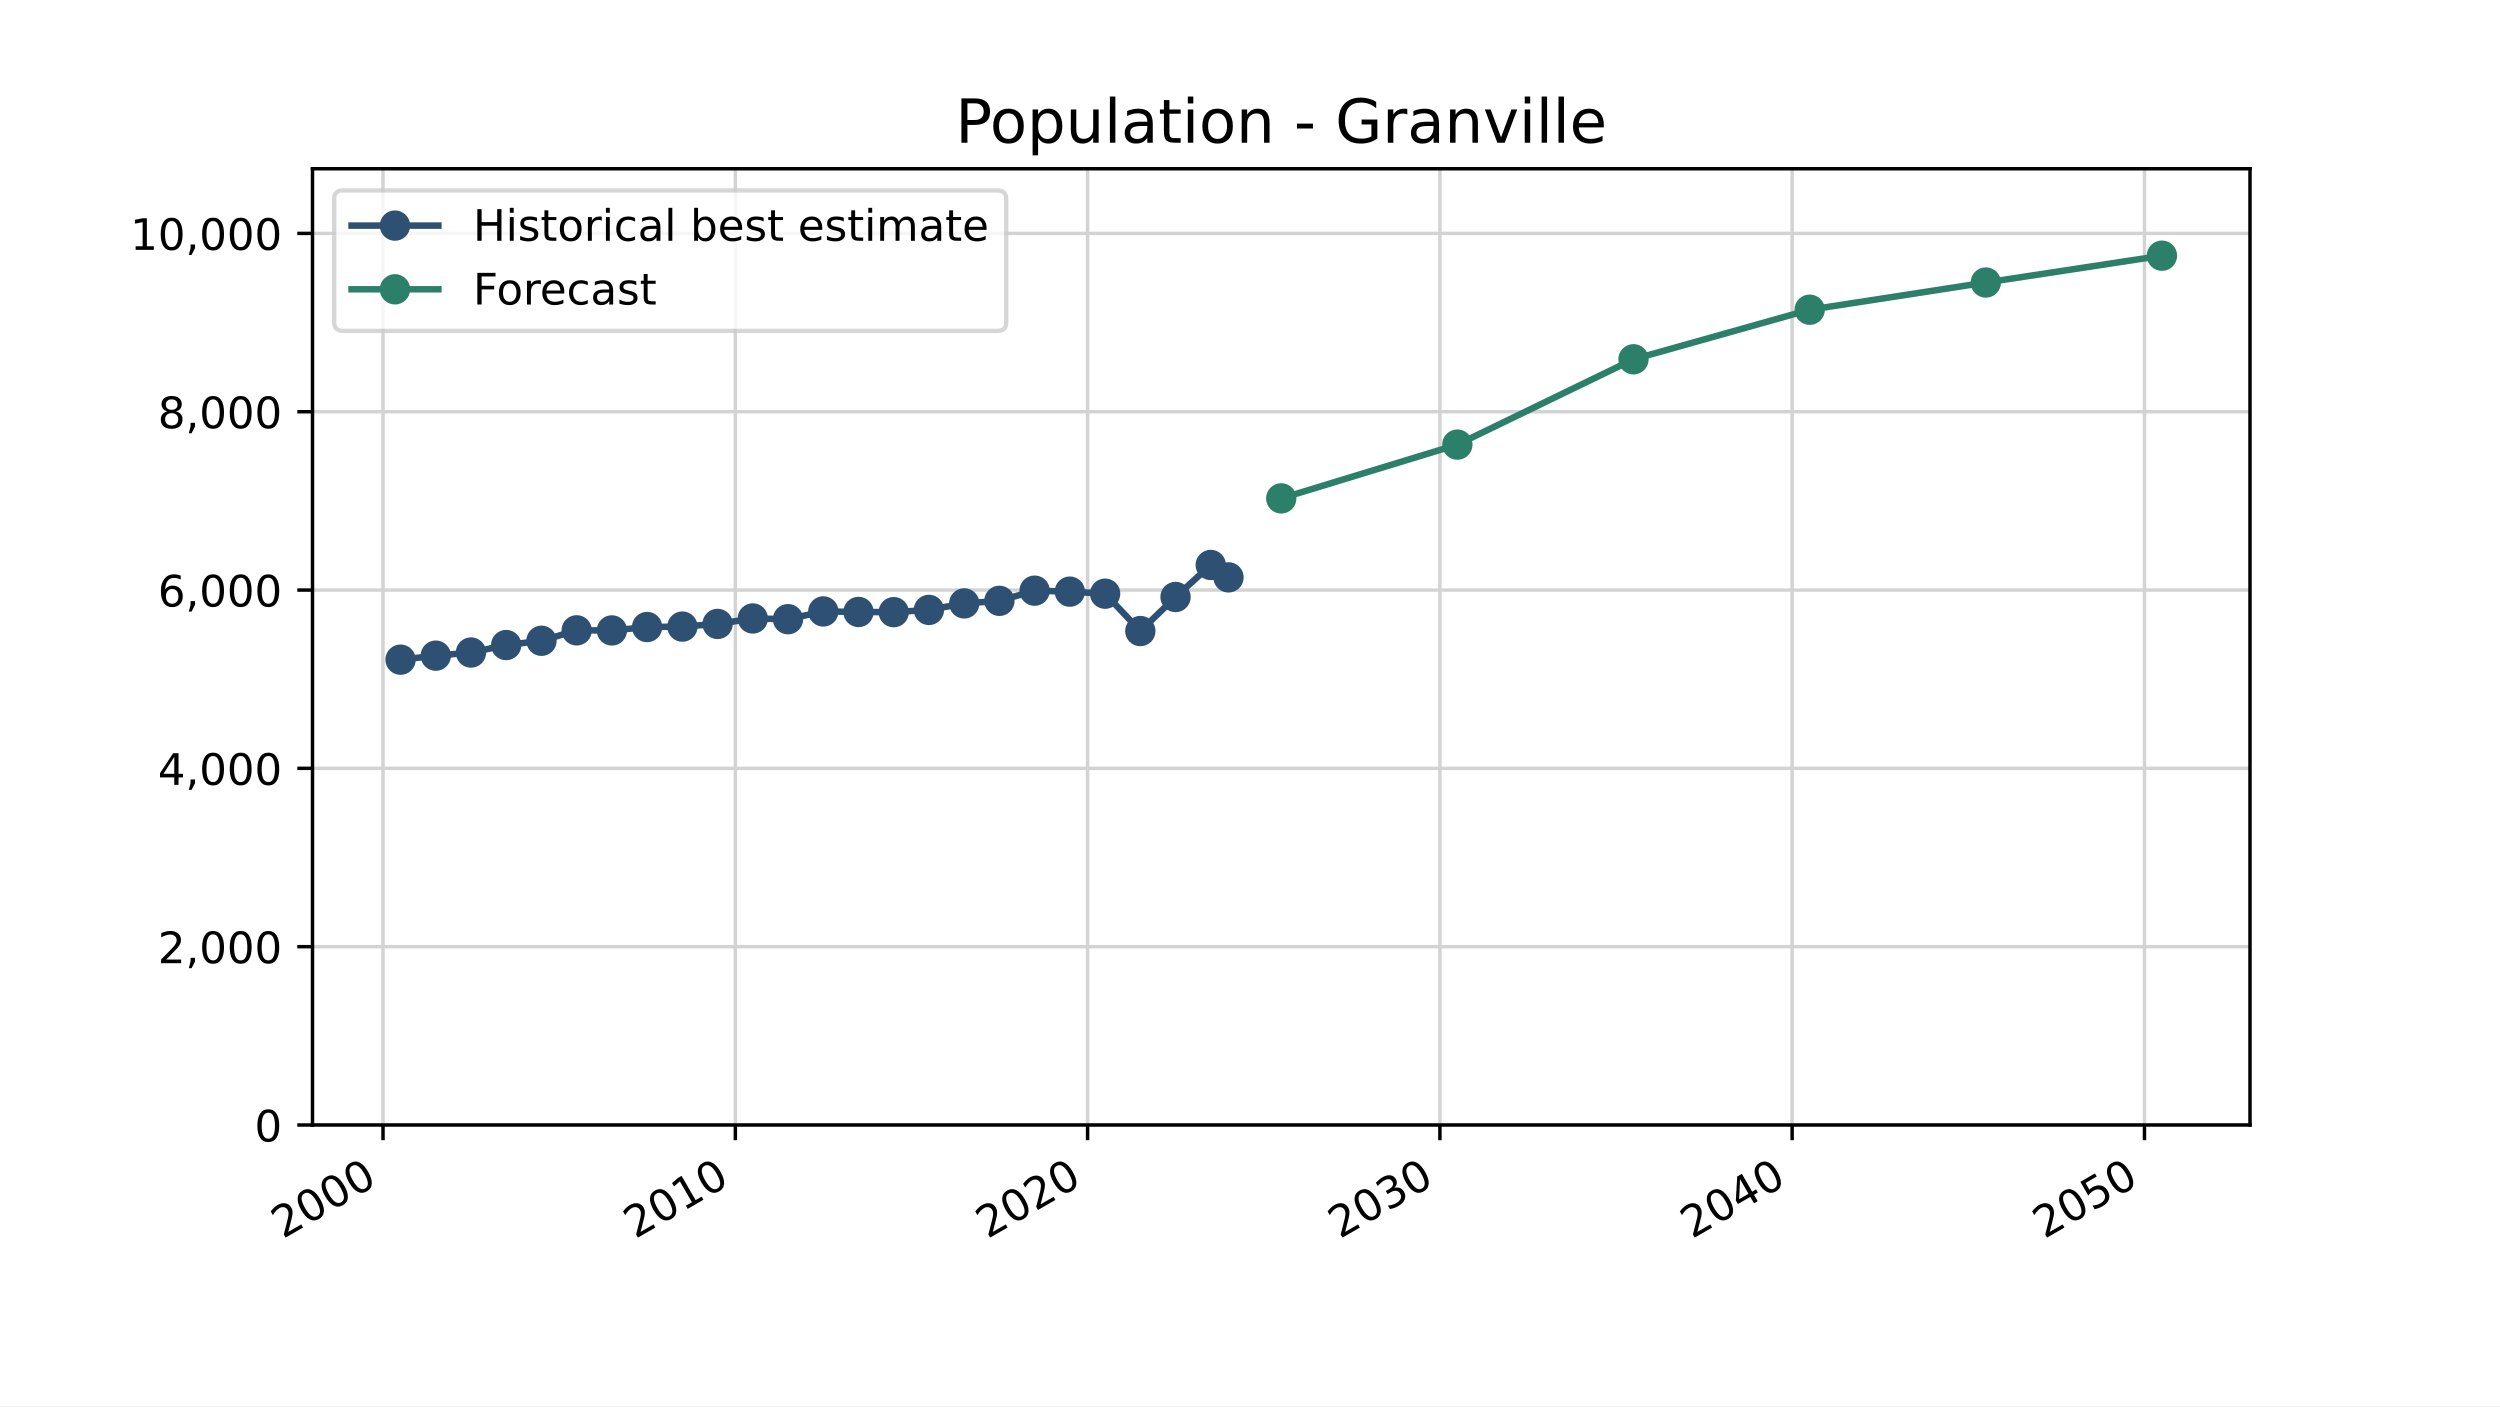
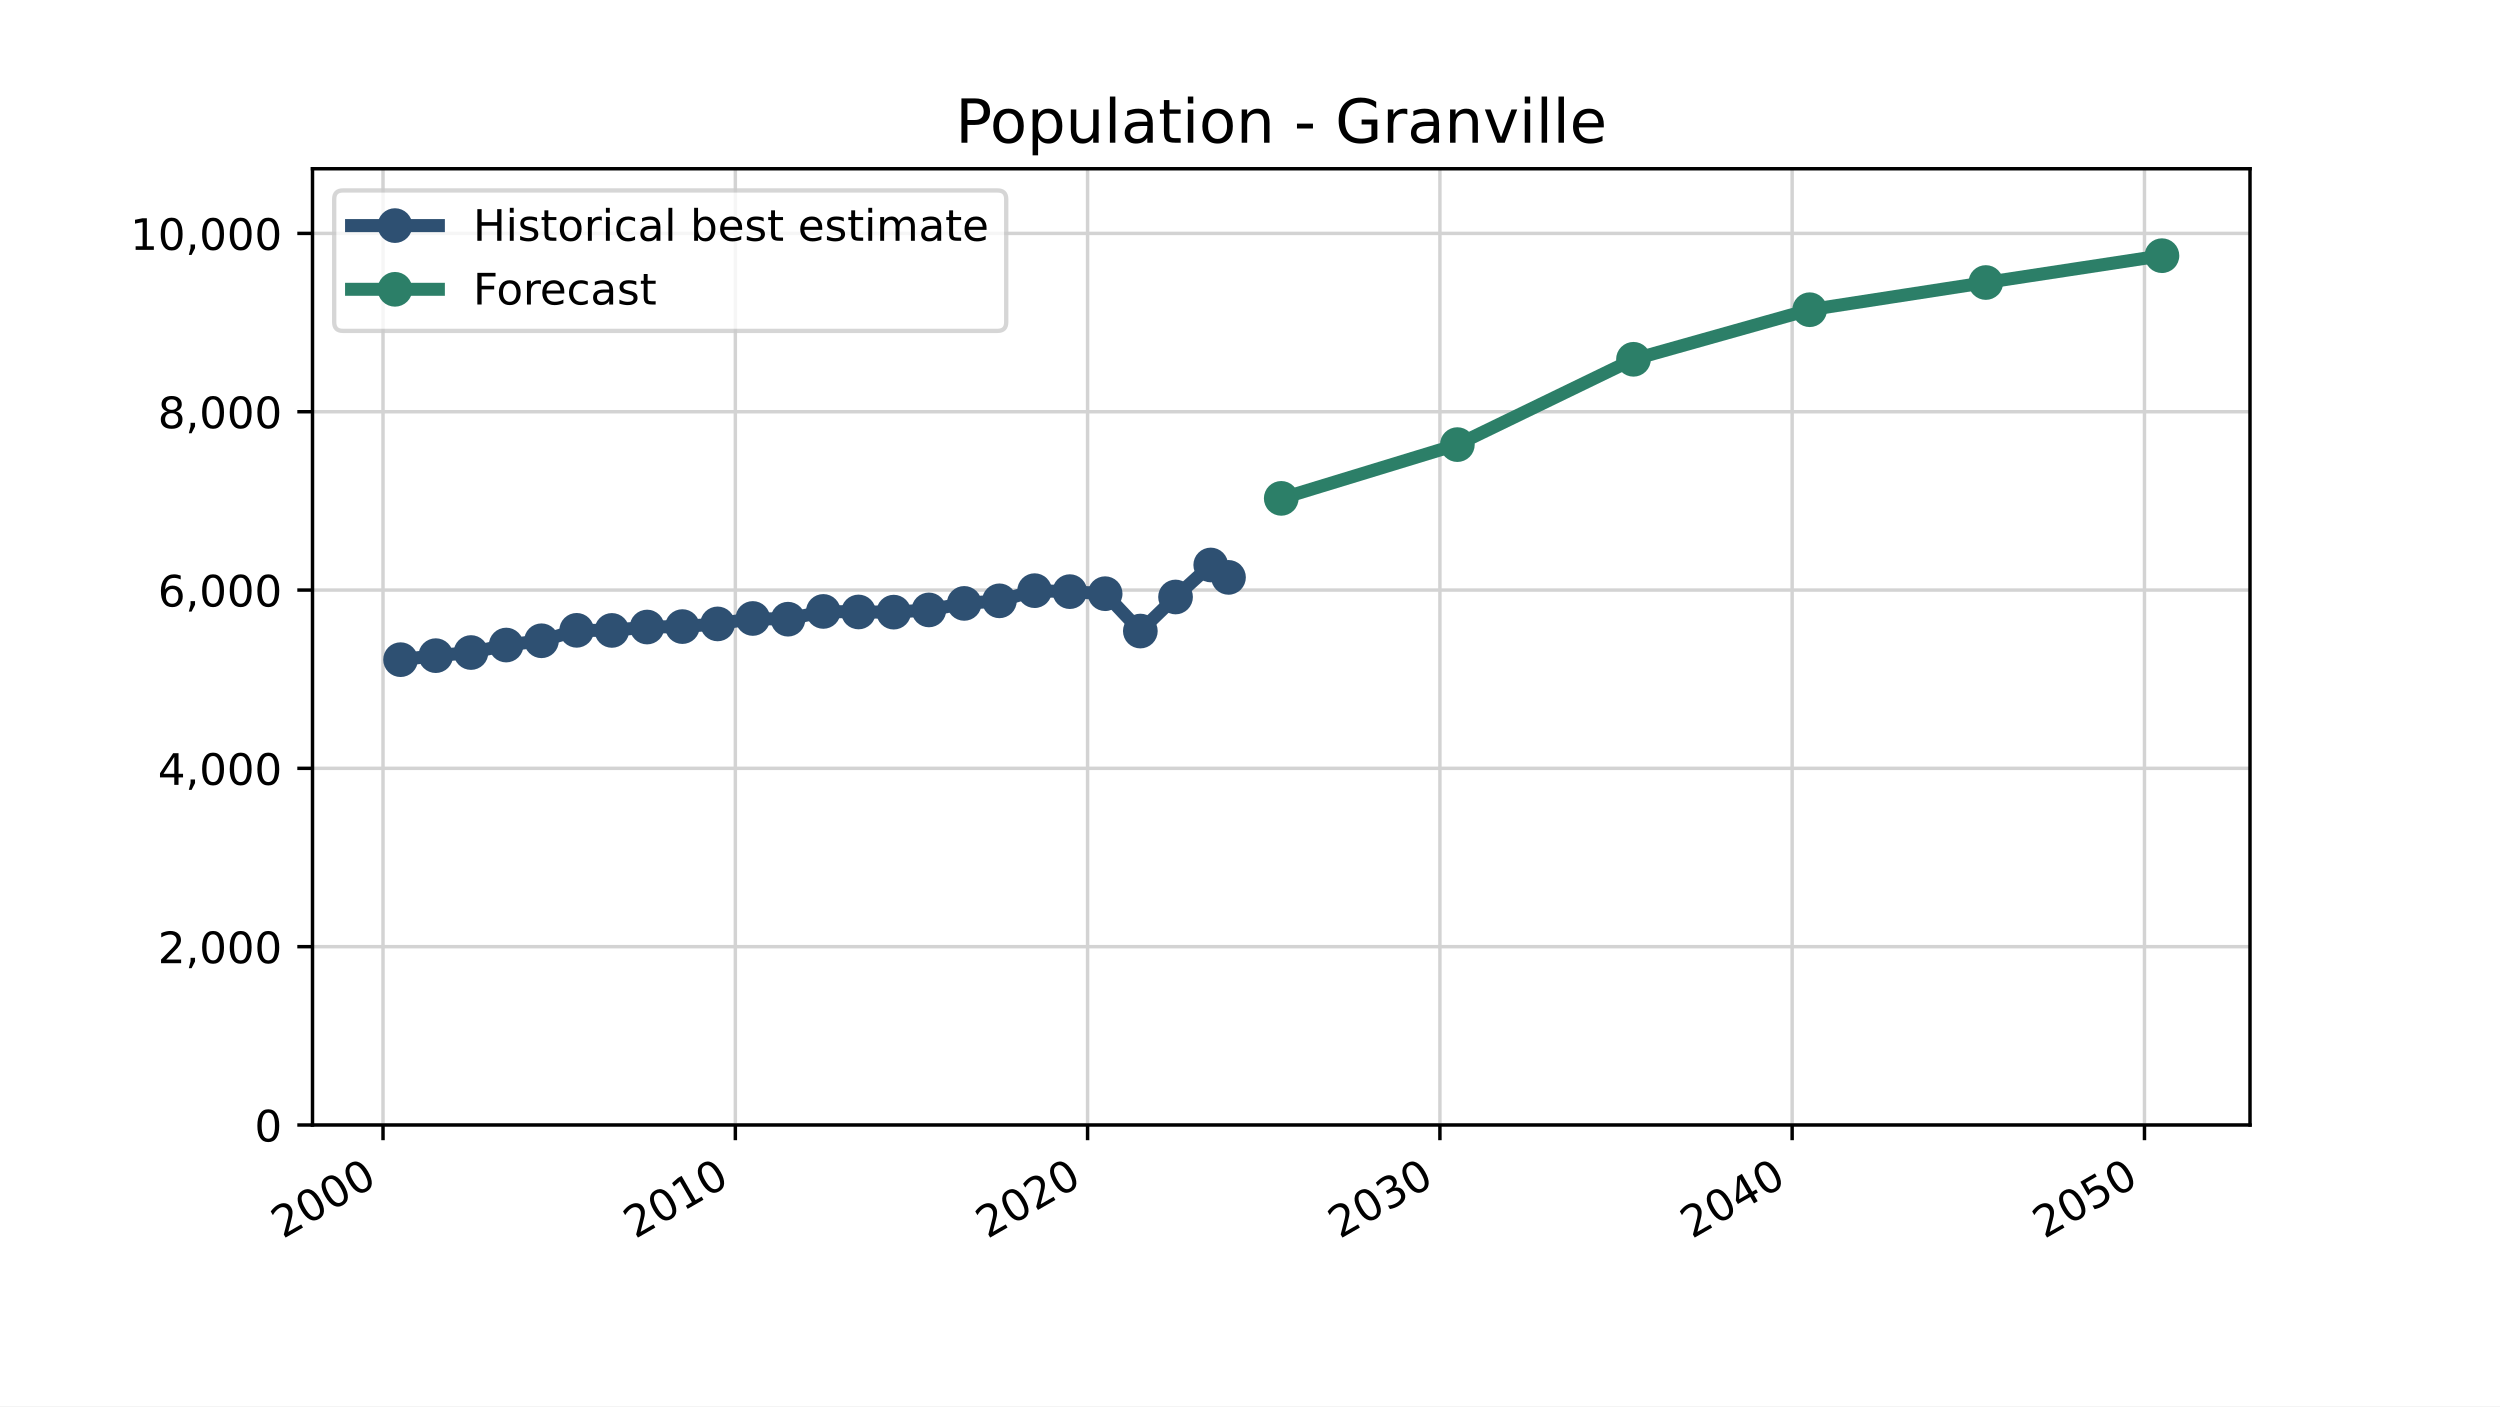
<svg xmlns="http://www.w3.org/2000/svg" xmlns:xlink="http://www.w3.org/1999/xlink" width="576pt" height="324pt" viewBox="0 0 576 324" version="1.1">
  <defs>
    <style type="text/css">*{stroke-linejoin: round; stroke-linecap: butt}</style>
  </defs>
  <g id="figure_1">
    <g id="patch_1">
      <path d="M 0 324  L 576 324  L 576 0  L 0 0  z " style="fill: #ffffff" />
    </g>
    <g id="axes_1">
      <g id="patch_2">
        <path d="M 72 259.2  L 518.4 259.2  L 518.4 38.88  L 72 38.88  z " style="fill: #ffffff" />
      </g>
      <g id="matplotlib.axis_1">
        <g id="xtick_1">
          <g id="line2d_1">
-             <path d="M 88.247 259.2  L 88.247 38.88  " clip-path="url(#pd533504ddf)" style="fill: none; stroke: #d3d3d3; stroke-width: 0.8; stroke-linecap: square" />
+             <path d="M 88.247 259.2  L 88.247 38.88  " clip-path="url(#p64f7eb53d8)" style="fill: none; stroke: #d3d3d3; stroke-width: 0.8; stroke-linecap: square" />
          </g>
          <g id="line2d_2">
            <defs>
-               <path id="m3a8cb0f2cb" d="M 0 0  L 0 3.5  " style="stroke: #000000; stroke-width: 0.8" />
+               <path id="ma76e9b1de7" d="M 0 0  L 0 3.5  " style="stroke: #000000; stroke-width: 0.8" />
            </defs>
            <g>
-               <use xlink:href="#m3a8cb0f2cb" x="88.247" y="259.2" style="stroke: #000000; stroke-width: 0.8" />
+               <use xlink:href="#ma76e9b1de7" x="88.247" y="259.2" style="stroke: #000000; stroke-width: 0.8" />
            </g>
          </g>
          <g id="text_1">
            <g transform="translate(65.16631 285.5054) rotate(-30) scale(0.1 -0.1)">
              <defs>
                <path id="DejaVuSans-32" d="M 1228 531  L 3431 531  L 3431 0  L 469 0  L 469 531  Q 828 903 1448 1529  Q 2069 2156 2228 2338  Q 2531 2678 2651 2914  Q 2772 3150 2772 3378  Q 2772 3750 2511 3984  Q 2250 4219 1831 4219  Q 1534 4219 1204 4116  Q 875 4013 500 3803  L 500 4441  Q 881 4594 1212 4672  Q 1544 4750 1819 4750  Q 2544 4750 2975 4387  Q 3406 4025 3406 3419  Q 3406 3131 3298 2873  Q 3191 2616 2906 2266  Q 2828 2175 2409 1742  Q 1991 1309 1228 531  z " transform="scale(0.015625)" />
                <path id="DejaVuSans-30" d="M 2034 4250  Q 1547 4250 1301 3770  Q 1056 3291 1056 2328  Q 1056 1369 1301 889  Q 1547 409 2034 409  Q 2525 409 2770 889  Q 3016 1369 3016 2328  Q 3016 3291 2770 3770  Q 2525 4250 2034 4250  z M 2034 4750  Q 2819 4750 3233 4129  Q 3647 3509 3647 2328  Q 3647 1150 3233 529  Q 2819 -91 2034 -91  Q 1250 -91 836 529  Q 422 1150 422 2328  Q 422 3509 836 4129  Q 1250 4750 2034 4750  z " transform="scale(0.015625)" />
              </defs>
              <use xlink:href="#DejaVuSans-32" />
              <use xlink:href="#DejaVuSans-30" x="63.623" />
              <use xlink:href="#DejaVuSans-30" x="127.246" />
              <use xlink:href="#DejaVuSans-30" x="190.869" />
            </g>
          </g>
        </g>
        <g id="xtick_2">
          <g id="line2d_3">
-             <path d="M 169.423 259.2  L 169.423 38.88  " clip-path="url(#pd533504ddf)" style="fill: none; stroke: #d3d3d3; stroke-width: 0.8; stroke-linecap: square" />
+             <path d="M 169.423 259.2  L 169.423 38.88  " clip-path="url(#p64f7eb53d8)" style="fill: none; stroke: #d3d3d3; stroke-width: 0.8; stroke-linecap: square" />
          </g>
          <g id="line2d_4">
            <g>
-               <use xlink:href="#m3a8cb0f2cb" x="169.423" y="259.2" style="stroke: #000000; stroke-width: 0.8" />
+               <use xlink:href="#ma76e9b1de7" x="169.423" y="259.2" style="stroke: #000000; stroke-width: 0.8" />
            </g>
          </g>
          <g id="text_2">
            <g transform="translate(146.3433 285.5054) rotate(-30) scale(0.1 -0.1)">
              <defs>
                <path id="DejaVuSans-31" d="M 794 531  L 1825 531  L 1825 4091  L 703 3866  L 703 4441  L 1819 4666  L 2450 4666  L 2450 531  L 3481 531  L 3481 0  L 794 0  L 794 531  z " transform="scale(0.015625)" />
              </defs>
              <use xlink:href="#DejaVuSans-32" />
              <use xlink:href="#DejaVuSans-30" x="63.623" />
              <use xlink:href="#DejaVuSans-31" x="127.246" />
              <use xlink:href="#DejaVuSans-30" x="190.869" />
            </g>
          </g>
        </g>
        <g id="xtick_3">
          <g id="line2d_5">
-             <path d="M 250.578 259.2  L 250.578 38.88  " clip-path="url(#pd533504ddf)" style="fill: none; stroke: #d3d3d3; stroke-width: 0.8; stroke-linecap: square" />
+             <path d="M 250.578 259.2  L 250.578 38.88  " clip-path="url(#p64f7eb53d8)" style="fill: none; stroke: #d3d3d3; stroke-width: 0.8; stroke-linecap: square" />
          </g>
          <g id="line2d_6">
            <g>
-               <use xlink:href="#m3a8cb0f2cb" x="250.578" y="259.2" style="stroke: #000000; stroke-width: 0.8" />
+               <use xlink:href="#ma76e9b1de7" x="250.578" y="259.2" style="stroke: #000000; stroke-width: 0.8" />
            </g>
          </g>
          <g id="text_3">
            <g transform="translate(227.498 285.5054) rotate(-30) scale(0.1 -0.1)">
              <use xlink:href="#DejaVuSans-32" />
              <use xlink:href="#DejaVuSans-30" x="63.623" />
              <use xlink:href="#DejaVuSans-32" x="127.246" />
              <use xlink:href="#DejaVuSans-30" x="190.869" />
            </g>
          </g>
        </g>
        <g id="xtick_4">
          <g id="line2d_7">
-             <path d="M 331.755 259.2  L 331.755 38.88  " clip-path="url(#pd533504ddf)" style="fill: none; stroke: #d3d3d3; stroke-width: 0.8; stroke-linecap: square" />
+             <path d="M 331.755 259.2  L 331.755 38.88  " clip-path="url(#p64f7eb53d8)" style="fill: none; stroke: #d3d3d3; stroke-width: 0.8; stroke-linecap: square" />
          </g>
          <g id="line2d_8">
            <g>
-               <use xlink:href="#m3a8cb0f2cb" x="331.755" y="259.2" style="stroke: #000000; stroke-width: 0.8" />
+               <use xlink:href="#ma76e9b1de7" x="331.755" y="259.2" style="stroke: #000000; stroke-width: 0.8" />
            </g>
          </g>
          <g id="text_4">
            <g transform="translate(308.675 285.5054) rotate(-30) scale(0.1 -0.1)">
              <defs>
                <path id="DejaVuSans-33" d="M 2597 2516  Q 3050 2419 3304 2112  Q 3559 1806 3559 1356  Q 3559 666 3084 287  Q 2609 -91 1734 -91  Q 1441 -91 1130 -33  Q 819 25 488 141  L 488 750  Q 750 597 1062 519  Q 1375 441 1716 441  Q 2309 441 2620 675  Q 2931 909 2931 1356  Q 2931 1769 2642 2001  Q 2353 2234 1838 2234  L 1294 2234  L 1294 2753  L 1863 2753  Q 2328 2753 2575 2939  Q 2822 3125 2822 3475  Q 2822 3834 2567 4026  Q 2313 4219 1838 4219  Q 1578 4219 1281 4162  Q 984 4106 628 3988  L 628 4550  Q 988 4650 1302 4700  Q 1616 4750 1894 4750  Q 2613 4750 3031 4423  Q 3450 4097 3450 3541  Q 3450 3153 3228 2886  Q 3006 2619 2597 2516  z " transform="scale(0.015625)" />
              </defs>
              <use xlink:href="#DejaVuSans-32" />
              <use xlink:href="#DejaVuSans-30" x="63.623" />
              <use xlink:href="#DejaVuSans-33" x="127.246" />
              <use xlink:href="#DejaVuSans-30" x="190.869" />
            </g>
          </g>
        </g>
        <g id="xtick_5">
          <g id="line2d_9">
-             <path d="M 412.91 259.2  L 412.91 38.88  " clip-path="url(#pd533504ddf)" style="fill: none; stroke: #d3d3d3; stroke-width: 0.8; stroke-linecap: square" />
+             <path d="M 412.91 259.2  L 412.91 38.88  " clip-path="url(#p64f7eb53d8)" style="fill: none; stroke: #d3d3d3; stroke-width: 0.8; stroke-linecap: square" />
          </g>
          <g id="line2d_10">
            <g>
-               <use xlink:href="#m3a8cb0f2cb" x="412.91" y="259.2" style="stroke: #000000; stroke-width: 0.8" />
+               <use xlink:href="#ma76e9b1de7" x="412.91" y="259.2" style="stroke: #000000; stroke-width: 0.8" />
            </g>
          </g>
          <g id="text_5">
            <g transform="translate(389.8297 285.5054) rotate(-30) scale(0.1 -0.1)">
              <defs>
                <path id="DejaVuSans-34" d="M 2419 4116  L 825 1625  L 2419 1625  L 2419 4116  z M 2253 4666  L 3047 4666  L 3047 1625  L 3713 1625  L 3713 1100  L 3047 1100  L 3047 0  L 2419 0  L 2419 1100  L 313 1100  L 313 1709  L 2253 4666  z " transform="scale(0.015625)" />
              </defs>
              <use xlink:href="#DejaVuSans-32" />
              <use xlink:href="#DejaVuSans-30" x="63.623" />
              <use xlink:href="#DejaVuSans-34" x="127.246" />
              <use xlink:href="#DejaVuSans-30" x="190.869" />
            </g>
          </g>
        </g>
        <g id="xtick_6">
          <g id="line2d_11">
-             <path d="M 494.087 259.2  L 494.087 38.88  " clip-path="url(#pd533504ddf)" style="fill: none; stroke: #d3d3d3; stroke-width: 0.8; stroke-linecap: square" />
+             <path d="M 494.087 259.2  L 494.087 38.88  " clip-path="url(#p64f7eb53d8)" style="fill: none; stroke: #d3d3d3; stroke-width: 0.8; stroke-linecap: square" />
          </g>
          <g id="line2d_12">
            <g>
-               <use xlink:href="#m3a8cb0f2cb" x="494.087" y="259.2" style="stroke: #000000; stroke-width: 0.8" />
+               <use xlink:href="#ma76e9b1de7" x="494.087" y="259.2" style="stroke: #000000; stroke-width: 0.8" />
            </g>
          </g>
          <g id="text_6">
            <g transform="translate(471.0067 285.5054) rotate(-30) scale(0.1 -0.1)">
              <defs>
                <path id="DejaVuSans-35" d="M 691 4666  L 3169 4666  L 3169 4134  L 1269 4134  L 1269 2991  Q 1406 3038 1543 3061  Q 1681 3084 1819 3084  Q 2600 3084 3056 2656  Q 3513 2228 3513 1497  Q 3513 744 3044 326  Q 2575 -91 1722 -91  Q 1428 -91 1123 -41  Q 819 9 494 109  L 494 744  Q 775 591 1075 516  Q 1375 441 1709 441  Q 2250 441 2565 725  Q 2881 1009 2881 1497  Q 2881 1984 2565 2268  Q 2250 2553 1709 2553  Q 1456 2553 1204 2497  Q 953 2441 691 2322  L 691 4666  z " transform="scale(0.015625)" />
              </defs>
              <use xlink:href="#DejaVuSans-32" />
              <use xlink:href="#DejaVuSans-30" x="63.623" />
              <use xlink:href="#DejaVuSans-35" x="127.246" />
              <use xlink:href="#DejaVuSans-30" x="190.869" />
            </g>
          </g>
        </g>
      </g>
      <g id="matplotlib.axis_2">
        <g id="ytick_1">
          <g id="line2d_13">
-             <path d="M 72 259.2  L 518.4 259.2  " clip-path="url(#pd533504ddf)" style="fill: none; stroke: #d3d3d3; stroke-width: 0.8; stroke-linecap: square" />
+             <path d="M 72 259.2  L 518.4 259.2  " clip-path="url(#p64f7eb53d8)" style="fill: none; stroke: #d3d3d3; stroke-width: 0.8; stroke-linecap: square" />
          </g>
          <g id="line2d_14">
            <defs>
-               <path id="m9bd728ef0c" d="M 0 0  L -3.5 0  " style="stroke: #000000; stroke-width: 0.8" />
+               <path id="meec5267835" d="M 0 0  L -3.5 0  " style="stroke: #000000; stroke-width: 0.8" />
            </defs>
            <g>
-               <use xlink:href="#m9bd728ef0c" x="72" y="259.2" style="stroke: #000000; stroke-width: 0.8" />
+               <use xlink:href="#meec5267835" x="72" y="259.2" style="stroke: #000000; stroke-width: 0.8" />
            </g>
          </g>
          <g id="text_7">
            <g transform="translate(58.6375 262.9992) scale(0.1 -0.1)">
              <use xlink:href="#DejaVuSans-30" />
            </g>
          </g>
        </g>
        <g id="ytick_2">
          <g id="line2d_15">
-             <path d="M 72 218.115  L 518.4 218.115  " clip-path="url(#pd533504ddf)" style="fill: none; stroke: #d3d3d3; stroke-width: 0.8; stroke-linecap: square" />
+             <path d="M 72 218.115  L 518.4 218.115  " clip-path="url(#p64f7eb53d8)" style="fill: none; stroke: #d3d3d3; stroke-width: 0.8; stroke-linecap: square" />
          </g>
          <g id="line2d_16">
            <g>
-               <use xlink:href="#m9bd728ef0c" x="72" y="218.115" style="stroke: #000000; stroke-width: 0.8" />
+               <use xlink:href="#meec5267835" x="72" y="218.115" style="stroke: #000000; stroke-width: 0.8" />
            </g>
          </g>
          <g id="text_8">
            <g transform="translate(36.37188 221.9139) scale(0.1 -0.1)">
              <defs>
                <path id="DejaVuSans-2c" d="M 750 794  L 1409 794  L 1409 256  L 897 -744  L 494 -744  L 750 256  L 750 794  z " transform="scale(0.015625)" />
              </defs>
              <use xlink:href="#DejaVuSans-32" />
              <use xlink:href="#DejaVuSans-2c" x="63.623" />
              <use xlink:href="#DejaVuSans-30" x="95.41" />
              <use xlink:href="#DejaVuSans-30" x="159.033" />
              <use xlink:href="#DejaVuSans-30" x="222.656" />
            </g>
          </g>
        </g>
        <g id="ytick_3">
          <g id="line2d_17">
-             <path d="M 72 177.029  L 518.4 177.029  " clip-path="url(#pd533504ddf)" style="fill: none; stroke: #d3d3d3; stroke-width: 0.8; stroke-linecap: square" />
+             <path d="M 72 177.029  L 518.4 177.029  " clip-path="url(#p64f7eb53d8)" style="fill: none; stroke: #d3d3d3; stroke-width: 0.8; stroke-linecap: square" />
          </g>
          <g id="line2d_18">
            <g>
-               <use xlink:href="#m9bd728ef0c" x="72" y="177.029" style="stroke: #000000; stroke-width: 0.8" />
+               <use xlink:href="#meec5267835" x="72" y="177.029" style="stroke: #000000; stroke-width: 0.8" />
            </g>
          </g>
          <g id="text_9">
            <g transform="translate(36.37188 180.8286) scale(0.1 -0.1)">
              <use xlink:href="#DejaVuSans-34" />
              <use xlink:href="#DejaVuSans-2c" x="63.623" />
              <use xlink:href="#DejaVuSans-30" x="95.41" />
              <use xlink:href="#DejaVuSans-30" x="159.033" />
              <use xlink:href="#DejaVuSans-30" x="222.656" />
            </g>
          </g>
        </g>
        <g id="ytick_4">
          <g id="line2d_19">
-             <path d="M 72 135.944  L 518.4 135.944  " clip-path="url(#pd533504ddf)" style="fill: none; stroke: #d3d3d3; stroke-width: 0.8; stroke-linecap: square" />
+             <path d="M 72 135.944  L 518.4 135.944  " clip-path="url(#p64f7eb53d8)" style="fill: none; stroke: #d3d3d3; stroke-width: 0.8; stroke-linecap: square" />
          </g>
          <g id="line2d_20">
            <g>
-               <use xlink:href="#m9bd728ef0c" x="72" y="135.944" style="stroke: #000000; stroke-width: 0.8" />
+               <use xlink:href="#meec5267835" x="72" y="135.944" style="stroke: #000000; stroke-width: 0.8" />
            </g>
          </g>
          <g id="text_10">
            <g transform="translate(36.37188 139.7433) scale(0.1 -0.1)">
              <defs>
                <path id="DejaVuSans-36" d="M 2113 2584  Q 1688 2584 1439 2293  Q 1191 2003 1191 1497  Q 1191 994 1439 701  Q 1688 409 2113 409  Q 2538 409 2786 701  Q 3034 994 3034 1497  Q 3034 2003 2786 2293  Q 2538 2584 2113 2584  z M 3366 4563  L 3366 3988  Q 3128 4100 2886 4159  Q 2644 4219 2406 4219  Q 1781 4219 1451 3797  Q 1122 3375 1075 2522  Q 1259 2794 1537 2939  Q 1816 3084 2150 3084  Q 2853 3084 3261 2657  Q 3669 2231 3669 1497  Q 3669 778 3244 343  Q 2819 -91 2113 -91  Q 1303 -91 875 529  Q 447 1150 447 2328  Q 447 3434 972 4092  Q 1497 4750 2381 4750  Q 2619 4750 2861 4703  Q 3103 4656 3366 4563  z " transform="scale(0.015625)" />
              </defs>
              <use xlink:href="#DejaVuSans-36" />
              <use xlink:href="#DejaVuSans-2c" x="63.623" />
              <use xlink:href="#DejaVuSans-30" x="95.41" />
              <use xlink:href="#DejaVuSans-30" x="159.033" />
              <use xlink:href="#DejaVuSans-30" x="222.656" />
            </g>
          </g>
        </g>
        <g id="ytick_5">
          <g id="line2d_21">
-             <path d="M 72 94.859  L 518.4 94.859  " clip-path="url(#pd533504ddf)" style="fill: none; stroke: #d3d3d3; stroke-width: 0.8; stroke-linecap: square" />
+             <path d="M 72 94.859  L 518.4 94.859  " clip-path="url(#p64f7eb53d8)" style="fill: none; stroke: #d3d3d3; stroke-width: 0.8; stroke-linecap: square" />
          </g>
          <g id="line2d_22">
            <g>
-               <use xlink:href="#m9bd728ef0c" x="72" y="94.859" style="stroke: #000000; stroke-width: 0.8" />
+               <use xlink:href="#meec5267835" x="72" y="94.859" style="stroke: #000000; stroke-width: 0.8" />
            </g>
          </g>
          <g id="text_11">
            <g transform="translate(36.37188 98.65796) scale(0.1 -0.1)">
              <defs>
                <path id="DejaVuSans-38" d="M 2034 2216  Q 1584 2216 1326 1975  Q 1069 1734 1069 1313  Q 1069 891 1326 650  Q 1584 409 2034 409  Q 2484 409 2743 651  Q 3003 894 3003 1313  Q 3003 1734 2745 1975  Q 2488 2216 2034 2216  z M 1403 2484  Q 997 2584 770 2862  Q 544 3141 544 3541  Q 544 4100 942 4425  Q 1341 4750 2034 4750  Q 2731 4750 3128 4425  Q 3525 4100 3525 3541  Q 3525 3141 3298 2862  Q 3072 2584 2669 2484  Q 3125 2378 3379 2068  Q 3634 1759 3634 1313  Q 3634 634 3220 271  Q 2806 -91 2034 -91  Q 1263 -91 848 271  Q 434 634 434 1313  Q 434 1759 690 2068  Q 947 2378 1403 2484  z M 1172 3481  Q 1172 3119 1398 2916  Q 1625 2713 2034 2713  Q 2441 2713 2670 2916  Q 2900 3119 2900 3481  Q 2900 3844 2670 4047  Q 2441 4250 2034 4250  Q 1625 4250 1398 4047  Q 1172 3844 1172 3481  z " transform="scale(0.015625)" />
              </defs>
              <use xlink:href="#DejaVuSans-38" />
              <use xlink:href="#DejaVuSans-2c" x="63.623" />
              <use xlink:href="#DejaVuSans-30" x="95.41" />
              <use xlink:href="#DejaVuSans-30" x="159.033" />
              <use xlink:href="#DejaVuSans-30" x="222.656" />
            </g>
          </g>
        </g>
        <g id="ytick_6">
          <g id="line2d_23">
-             <path d="M 72 53.773  L 518.4 53.773  " clip-path="url(#pd533504ddf)" style="fill: none; stroke: #d3d3d3; stroke-width: 0.8; stroke-linecap: square" />
+             <path d="M 72 53.773  L 518.4 53.773  " clip-path="url(#p64f7eb53d8)" style="fill: none; stroke: #d3d3d3; stroke-width: 0.8; stroke-linecap: square" />
          </g>
          <g id="line2d_24">
            <g>
-               <use xlink:href="#m9bd728ef0c" x="72" y="53.773" style="stroke: #000000; stroke-width: 0.8" />
+               <use xlink:href="#meec5267835" x="72" y="53.773" style="stroke: #000000; stroke-width: 0.8" />
            </g>
          </g>
          <g id="text_12">
            <g transform="translate(30.00937 57.57265) scale(0.1 -0.1)">
              <use xlink:href="#DejaVuSans-31" />
              <use xlink:href="#DejaVuSans-30" x="63.623" />
              <use xlink:href="#DejaVuSans-2c" x="127.246" />
              <use xlink:href="#DejaVuSans-30" x="159.033" />
              <use xlink:href="#DejaVuSans-30" x="222.656" />
              <use xlink:href="#DejaVuSans-30" x="286.279" />
            </g>
          </g>
        </g>
      </g>
      <g id="line2d_25">
-         <path d="M 92.291 151.988  L 100.402 151.063  L 108.513 150.344  L 116.624 148.619  L 124.757 147.633  L 132.868 145.229  L 140.979 145.25  L 149.09 144.469  L 157.224 144.367  L 165.335 143.75  L 173.446 142.497  L 181.557 142.662  L 189.69 140.874  L 197.801 140.998  L 205.912 141.039  L 214.023 140.525  L 222.156 139.025  L 230.267 138.43  L 238.378 136.088  L 246.489 136.314  L 254.623 136.786  L 262.734 145.394  L 270.845 137.546  L 278.956 130.172  L 283.045 133.027  " clip-path="url(#pd533504ddf)" style="fill: none; stroke: #2e5072; stroke-width: 1.5; stroke-linecap: square" />
+         <path d="M 92.291 151.988  L 100.402 151.063  L 108.513 150.344  L 116.624 148.619  L 124.757 147.633  L 132.868 145.229  L 140.979 145.25  L 149.09 144.469  L 157.224 144.367  L 165.335 143.75  L 173.446 142.497  L 181.557 142.662  L 189.69 140.874  L 197.801 140.998  L 205.912 141.039  L 214.023 140.525  L 222.156 139.025  L 230.267 138.43  L 238.378 136.088  L 246.489 136.314  L 254.623 136.786  L 262.734 145.394  L 270.845 137.546  L 278.956 130.172  L 283.045 133.027  " clip-path="url(#p64f7eb53d8)" style="fill: none; stroke: #2e5072; stroke-width: 3; stroke-linecap: square" />
        <defs>
-           <path id="me3d8be0e78" d="M 0 3  C 0.796 3 1.559 2.684 2.121 2.121  C 2.684 1.559 3 0.796 3 0  C 3 -0.796 2.684 -1.559 2.121 -2.121  C 1.559 -2.684 0.796 -3 0 -3  C -0.796 -3 -1.559 -2.684 -2.121 -2.121  C -2.684 -1.559 -3 -0.796 -3 0  C -3 0.796 -2.684 1.559 -2.121 2.121  C -1.559 2.684 -0.796 3 0 3  z " style="stroke: #2e5072" />
+           <path id="mcc2bc5e542" d="M 0 3.5  C 0.928 3.5 1.819 3.131 2.475 2.475  C 3.131 1.819 3.5 0.928 3.5 0  C 3.5 -0.928 3.131 -1.819 2.475 -2.475  C 1.819 -3.131 0.928 -3.5 0 -3.5  C -0.928 -3.5 -1.819 -3.131 -2.475 -2.475  C -3.131 -1.819 -3.5 -0.928 -3.5 0  C -3.5 0.928 -3.131 1.819 -2.475 2.475  C -1.819 3.131 -0.928 3.5 0 3.5  z " style="stroke: #2e5072" />
        </defs>
-         <g clip-path="url(#pd533504ddf)">
-           <use xlink:href="#me3d8be0e78" x="92.291" y="151.988" style="fill: #2e5072; stroke: #2e5072" />
-           <use xlink:href="#me3d8be0e78" x="100.402" y="151.063" style="fill: #2e5072; stroke: #2e5072" />
-           <use xlink:href="#me3d8be0e78" x="108.513" y="150.344" style="fill: #2e5072; stroke: #2e5072" />
-           <use xlink:href="#me3d8be0e78" x="116.624" y="148.619" style="fill: #2e5072; stroke: #2e5072" />
-           <use xlink:href="#me3d8be0e78" x="124.757" y="147.633" style="fill: #2e5072; stroke: #2e5072" />
-           <use xlink:href="#me3d8be0e78" x="132.868" y="145.229" style="fill: #2e5072; stroke: #2e5072" />
-           <use xlink:href="#me3d8be0e78" x="140.979" y="145.25" style="fill: #2e5072; stroke: #2e5072" />
-           <use xlink:href="#me3d8be0e78" x="149.09" y="144.469" style="fill: #2e5072; stroke: #2e5072" />
-           <use xlink:href="#me3d8be0e78" x="157.224" y="144.367" style="fill: #2e5072; stroke: #2e5072" />
-           <use xlink:href="#me3d8be0e78" x="165.335" y="143.75" style="fill: #2e5072; stroke: #2e5072" />
-           <use xlink:href="#me3d8be0e78" x="173.446" y="142.497" style="fill: #2e5072; stroke: #2e5072" />
-           <use xlink:href="#me3d8be0e78" x="181.557" y="142.662" style="fill: #2e5072; stroke: #2e5072" />
-           <use xlink:href="#me3d8be0e78" x="189.69" y="140.874" style="fill: #2e5072; stroke: #2e5072" />
-           <use xlink:href="#me3d8be0e78" x="197.801" y="140.998" style="fill: #2e5072; stroke: #2e5072" />
-           <use xlink:href="#me3d8be0e78" x="205.912" y="141.039" style="fill: #2e5072; stroke: #2e5072" />
-           <use xlink:href="#me3d8be0e78" x="214.023" y="140.525" style="fill: #2e5072; stroke: #2e5072" />
-           <use xlink:href="#me3d8be0e78" x="222.156" y="139.025" style="fill: #2e5072; stroke: #2e5072" />
-           <use xlink:href="#me3d8be0e78" x="230.267" y="138.43" style="fill: #2e5072; stroke: #2e5072" />
-           <use xlink:href="#me3d8be0e78" x="238.378" y="136.088" style="fill: #2e5072; stroke: #2e5072" />
-           <use xlink:href="#me3d8be0e78" x="246.489" y="136.314" style="fill: #2e5072; stroke: #2e5072" />
-           <use xlink:href="#me3d8be0e78" x="254.623" y="136.786" style="fill: #2e5072; stroke: #2e5072" />
-           <use xlink:href="#me3d8be0e78" x="262.734" y="145.394" style="fill: #2e5072; stroke: #2e5072" />
-           <use xlink:href="#me3d8be0e78" x="270.845" y="137.546" style="fill: #2e5072; stroke: #2e5072" />
-           <use xlink:href="#me3d8be0e78" x="278.956" y="130.172" style="fill: #2e5072; stroke: #2e5072" />
-           <use xlink:href="#me3d8be0e78" x="283.045" y="133.027" style="fill: #2e5072; stroke: #2e5072" />
+         <g clip-path="url(#p64f7eb53d8)">
+           <use xlink:href="#mcc2bc5e542" x="92.291" y="151.988" style="fill: #2e5072; stroke: #2e5072" />
+           <use xlink:href="#mcc2bc5e542" x="100.402" y="151.063" style="fill: #2e5072; stroke: #2e5072" />
+           <use xlink:href="#mcc2bc5e542" x="108.513" y="150.344" style="fill: #2e5072; stroke: #2e5072" />
+           <use xlink:href="#mcc2bc5e542" x="116.624" y="148.619" style="fill: #2e5072; stroke: #2e5072" />
+           <use xlink:href="#mcc2bc5e542" x="124.757" y="147.633" style="fill: #2e5072; stroke: #2e5072" />
+           <use xlink:href="#mcc2bc5e542" x="132.868" y="145.229" style="fill: #2e5072; stroke: #2e5072" />
+           <use xlink:href="#mcc2bc5e542" x="140.979" y="145.25" style="fill: #2e5072; stroke: #2e5072" />
+           <use xlink:href="#mcc2bc5e542" x="149.09" y="144.469" style="fill: #2e5072; stroke: #2e5072" />
+           <use xlink:href="#mcc2bc5e542" x="157.224" y="144.367" style="fill: #2e5072; stroke: #2e5072" />
+           <use xlink:href="#mcc2bc5e542" x="165.335" y="143.75" style="fill: #2e5072; stroke: #2e5072" />
+           <use xlink:href="#mcc2bc5e542" x="173.446" y="142.497" style="fill: #2e5072; stroke: #2e5072" />
+           <use xlink:href="#mcc2bc5e542" x="181.557" y="142.662" style="fill: #2e5072; stroke: #2e5072" />
+           <use xlink:href="#mcc2bc5e542" x="189.69" y="140.874" style="fill: #2e5072; stroke: #2e5072" />
+           <use xlink:href="#mcc2bc5e542" x="197.801" y="140.998" style="fill: #2e5072; stroke: #2e5072" />
+           <use xlink:href="#mcc2bc5e542" x="205.912" y="141.039" style="fill: #2e5072; stroke: #2e5072" />
+           <use xlink:href="#mcc2bc5e542" x="214.023" y="140.525" style="fill: #2e5072; stroke: #2e5072" />
+           <use xlink:href="#mcc2bc5e542" x="222.156" y="139.025" style="fill: #2e5072; stroke: #2e5072" />
+           <use xlink:href="#mcc2bc5e542" x="230.267" y="138.43" style="fill: #2e5072; stroke: #2e5072" />
+           <use xlink:href="#mcc2bc5e542" x="238.378" y="136.088" style="fill: #2e5072; stroke: #2e5072" />
+           <use xlink:href="#mcc2bc5e542" x="246.489" y="136.314" style="fill: #2e5072; stroke: #2e5072" />
+           <use xlink:href="#mcc2bc5e542" x="254.623" y="136.786" style="fill: #2e5072; stroke: #2e5072" />
+           <use xlink:href="#mcc2bc5e542" x="262.734" y="145.394" style="fill: #2e5072; stroke: #2e5072" />
+           <use xlink:href="#mcc2bc5e542" x="270.845" y="137.546" style="fill: #2e5072; stroke: #2e5072" />
+           <use xlink:href="#mcc2bc5e542" x="278.956" y="130.172" style="fill: #2e5072; stroke: #2e5072" />
+           <use xlink:href="#mcc2bc5e542" x="283.045" y="133.027" style="fill: #2e5072; stroke: #2e5072" />
        </g>
      </g>
      <g id="line2d_26">
-         <path d="M 295.2 114.826  L 335.777 102.439  L 376.355 82.78  L 416.954 71.358  L 457.532 65.092  L 498.109 58.909  " clip-path="url(#pd533504ddf)" style="fill: none; stroke: #2c7f68; stroke-width: 1.5; stroke-linecap: square" />
+         <path d="M 295.2 114.826  L 335.777 102.439  L 376.355 82.78  L 416.954 71.358  L 457.532 65.092  L 498.109 58.909  " clip-path="url(#p64f7eb53d8)" style="fill: none; stroke: #2c7f68; stroke-width: 3; stroke-linecap: square" />
        <defs>
-           <path id="mbd2a8cd586" d="M 0 3  C 0.796 3 1.559 2.684 2.121 2.121  C 2.684 1.559 3 0.796 3 0  C 3 -0.796 2.684 -1.559 2.121 -2.121  C 1.559 -2.684 0.796 -3 0 -3  C -0.796 -3 -1.559 -2.684 -2.121 -2.121  C -2.684 -1.559 -3 -0.796 -3 0  C -3 0.796 -2.684 1.559 -2.121 2.121  C -1.559 2.684 -0.796 3 0 3  z " style="stroke: #2c7f68" />
+           <path id="m829e2187cd" d="M 0 3.5  C 0.928 3.5 1.819 3.131 2.475 2.475  C 3.131 1.819 3.5 0.928 3.5 0  C 3.5 -0.928 3.131 -1.819 2.475 -2.475  C 1.819 -3.131 0.928 -3.5 0 -3.5  C -0.928 -3.5 -1.819 -3.131 -2.475 -2.475  C -3.131 -1.819 -3.5 -0.928 -3.5 0  C -3.5 0.928 -3.131 1.819 -2.475 2.475  C -1.819 3.131 -0.928 3.5 0 3.5  z " style="stroke: #2c7f68" />
        </defs>
-         <g clip-path="url(#pd533504ddf)">
-           <use xlink:href="#mbd2a8cd586" x="295.2" y="114.826" style="fill: #2c7f68; stroke: #2c7f68" />
-           <use xlink:href="#mbd2a8cd586" x="335.777" y="102.439" style="fill: #2c7f68; stroke: #2c7f68" />
-           <use xlink:href="#mbd2a8cd586" x="376.355" y="82.78" style="fill: #2c7f68; stroke: #2c7f68" />
-           <use xlink:href="#mbd2a8cd586" x="416.954" y="71.358" style="fill: #2c7f68; stroke: #2c7f68" />
-           <use xlink:href="#mbd2a8cd586" x="457.532" y="65.092" style="fill: #2c7f68; stroke: #2c7f68" />
-           <use xlink:href="#mbd2a8cd586" x="498.109" y="58.909" style="fill: #2c7f68; stroke: #2c7f68" />
+         <g clip-path="url(#p64f7eb53d8)">
+           <use xlink:href="#m829e2187cd" x="295.2" y="114.826" style="fill: #2c7f68; stroke: #2c7f68" />
+           <use xlink:href="#m829e2187cd" x="335.777" y="102.439" style="fill: #2c7f68; stroke: #2c7f68" />
+           <use xlink:href="#m829e2187cd" x="376.355" y="82.78" style="fill: #2c7f68; stroke: #2c7f68" />
+           <use xlink:href="#m829e2187cd" x="416.954" y="71.358" style="fill: #2c7f68; stroke: #2c7f68" />
+           <use xlink:href="#m829e2187cd" x="457.532" y="65.092" style="fill: #2c7f68; stroke: #2c7f68" />
+           <use xlink:href="#m829e2187cd" x="498.109" y="58.909" style="fill: #2c7f68; stroke: #2c7f68" />
        </g>
      </g>
      <g id="patch_3">
        <path d="M 72 259.2  L 72 38.88  " style="fill: none; stroke: #000000; stroke-width: 0.8; stroke-linejoin: miter; stroke-linecap: square" />
      </g>
      <g id="patch_4">
        <path d="M 518.4 259.2  L 518.4 38.88  " style="fill: none; stroke: #000000; stroke-width: 0.8; stroke-linejoin: miter; stroke-linecap: square" />
      </g>
      <g id="patch_5">
        <path d="M 72 259.2  L 518.4 259.2  " style="fill: none; stroke: #000000; stroke-width: 0.8; stroke-linejoin: miter; stroke-linecap: square" />
      </g>
      <g id="patch_6">
        <path d="M 72 38.88  L 518.4 38.88  " style="fill: none; stroke: #000000; stroke-width: 0.8; stroke-linejoin: miter; stroke-linecap: square" />
      </g>
      <g id="text_13">
        <g transform="translate(220.1403 32.88) scale(0.14 -0.14)">
          <defs>
            <path id="DejaVuSans-50" d="M 1259 4147  L 1259 2394  L 2053 2394  Q 2494 2394 2734 2622  Q 2975 2850 2975 3272  Q 2975 3691 2734 3919  Q 2494 4147 2053 4147  L 1259 4147  z M 628 4666  L 2053 4666  Q 2838 4666 3239 4311  Q 3641 3956 3641 3272  Q 3641 2581 3239 2228  Q 2838 1875 2053 1875  L 1259 1875  L 1259 0  L 628 0  L 628 4666  z " transform="scale(0.015625)" />
            <path id="DejaVuSans-6f" d="M 1959 3097  Q 1497 3097 1228 2736  Q 959 2375 959 1747  Q 959 1119 1226 758  Q 1494 397 1959 397  Q 2419 397 2687 759  Q 2956 1122 2956 1747  Q 2956 2369 2687 2733  Q 2419 3097 1959 3097  z M 1959 3584  Q 2709 3584 3137 3096  Q 3566 2609 3566 1747  Q 3566 888 3137 398  Q 2709 -91 1959 -91  Q 1206 -91 779 398  Q 353 888 353 1747  Q 353 2609 779 3096  Q 1206 3584 1959 3584  z " transform="scale(0.015625)" />
            <path id="DejaVuSans-70" d="M 1159 525  L 1159 -1331  L 581 -1331  L 581 3500  L 1159 3500  L 1159 2969  Q 1341 3281 1617 3432  Q 1894 3584 2278 3584  Q 2916 3584 3314 3078  Q 3713 2572 3713 1747  Q 3713 922 3314 415  Q 2916 -91 2278 -91  Q 1894 -91 1617 61  Q 1341 213 1159 525  z M 3116 1747  Q 3116 2381 2855 2742  Q 2594 3103 2138 3103  Q 1681 3103 1420 2742  Q 1159 2381 1159 1747  Q 1159 1113 1420 752  Q 1681 391 2138 391  Q 2594 391 2855 752  Q 3116 1113 3116 1747  z " transform="scale(0.015625)" />
            <path id="DejaVuSans-75" d="M 544 1381  L 544 3500  L 1119 3500  L 1119 1403  Q 1119 906 1312 657  Q 1506 409 1894 409  Q 2359 409 2629 706  Q 2900 1003 2900 1516  L 2900 3500  L 3475 3500  L 3475 0  L 2900 0  L 2900 538  Q 2691 219 2414 64  Q 2138 -91 1772 -91  Q 1169 -91 856 284  Q 544 659 544 1381  z M 1991 3584  L 1991 3584  z " transform="scale(0.015625)" />
            <path id="DejaVuSans-6c" d="M 603 4863  L 1178 4863  L 1178 0  L 603 0  L 603 4863  z " transform="scale(0.015625)" />
            <path id="DejaVuSans-61" d="M 2194 1759  Q 1497 1759 1228 1600  Q 959 1441 959 1056  Q 959 750 1161 570  Q 1363 391 1709 391  Q 2188 391 2477 730  Q 2766 1069 2766 1631  L 2766 1759  L 2194 1759  z M 3341 1997  L 3341 0  L 2766 0  L 2766 531  Q 2569 213 2275 61  Q 1981 -91 1556 -91  Q 1019 -91 701 211  Q 384 513 384 1019  Q 384 1609 779 1909  Q 1175 2209 1959 2209  L 2766 2209  L 2766 2266  Q 2766 2663 2505 2880  Q 2244 3097 1772 3097  Q 1472 3097 1187 3025  Q 903 2953 641 2809  L 641 3341  Q 956 3463 1253 3523  Q 1550 3584 1831 3584  Q 2591 3584 2966 3190  Q 3341 2797 3341 1997  z " transform="scale(0.015625)" />
            <path id="DejaVuSans-74" d="M 1172 4494  L 1172 3500  L 2356 3500  L 2356 3053  L 1172 3053  L 1172 1153  Q 1172 725 1289 603  Q 1406 481 1766 481  L 2356 481  L 2356 0  L 1766 0  Q 1100 0 847 248  Q 594 497 594 1153  L 594 3053  L 172 3053  L 172 3500  L 594 3500  L 594 4494  L 1172 4494  z " transform="scale(0.015625)" />
            <path id="DejaVuSans-69" d="M 603 3500  L 1178 3500  L 1178 0  L 603 0  L 603 3500  z M 603 4863  L 1178 4863  L 1178 4134  L 603 4134  L 603 4863  z " transform="scale(0.015625)" />
            <path id="DejaVuSans-6e" d="M 3513 2113  L 3513 0  L 2938 0  L 2938 2094  Q 2938 2591 2744 2837  Q 2550 3084 2163 3084  Q 1697 3084 1428 2787  Q 1159 2491 1159 1978  L 1159 0  L 581 0  L 581 3500  L 1159 3500  L 1159 2956  Q 1366 3272 1645 3428  Q 1925 3584 2291 3584  Q 2894 3584 3203 3211  Q 3513 2838 3513 2113  z " transform="scale(0.015625)" />
            <path id="DejaVuSans-20" transform="scale(0.015625)" />
            <path id="DejaVuSans-2d" d="M 313 2009  L 1997 2009  L 1997 1497  L 313 1497  L 313 2009  z " transform="scale(0.015625)" />
            <path id="DejaVuSans-47" d="M 3809 666  L 3809 1919  L 2778 1919  L 2778 2438  L 4434 2438  L 4434 434  Q 4069 175 3628 42  Q 3188 -91 2688 -91  Q 1594 -91 976 548  Q 359 1188 359 2328  Q 359 3472 976 4111  Q 1594 4750 2688 4750  Q 3144 4750 3555 4637  Q 3966 4525 4313 4306  L 4313 3634  Q 3963 3931 3569 4081  Q 3175 4231 2741 4231  Q 1884 4231 1454 3753  Q 1025 3275 1025 2328  Q 1025 1384 1454 906  Q 1884 428 2741 428  Q 3075 428 3337 486  Q 3600 544 3809 666  z " transform="scale(0.015625)" />
            <path id="DejaVuSans-72" d="M 2631 2963  Q 2534 3019 2420 3045  Q 2306 3072 2169 3072  Q 1681 3072 1420 2755  Q 1159 2438 1159 1844  L 1159 0  L 581 0  L 581 3500  L 1159 3500  L 1159 2956  Q 1341 3275 1631 3429  Q 1922 3584 2338 3584  Q 2397 3584 2469 3576  Q 2541 3569 2628 3553  L 2631 2963  z " transform="scale(0.015625)" />
            <path id="DejaVuSans-76" d="M 191 3500  L 800 3500  L 1894 563  L 2988 3500  L 3597 3500  L 2284 0  L 1503 0  L 191 3500  z " transform="scale(0.015625)" />
            <path id="DejaVuSans-65" d="M 3597 1894  L 3597 1613  L 953 1613  Q 991 1019 1311 708  Q 1631 397 2203 397  Q 2534 397 2845 478  Q 3156 559 3463 722  L 3463 178  Q 3153 47 2828 -22  Q 2503 -91 2169 -91  Q 1331 -91 842 396  Q 353 884 353 1716  Q 353 2575 817 3079  Q 1281 3584 2069 3584  Q 2775 3584 3186 3129  Q 3597 2675 3597 1894  z M 3022 2063  Q 3016 2534 2758 2815  Q 2500 3097 2075 3097  Q 1594 3097 1305 2825  Q 1016 2553 972 2059  L 3022 2063  z " transform="scale(0.015625)" />
          </defs>
          <use xlink:href="#DejaVuSans-50" />
          <use xlink:href="#DejaVuSans-6f" x="56.678" />
          <use xlink:href="#DejaVuSans-70" x="117.859" />
          <use xlink:href="#DejaVuSans-75" x="181.336" />
          <use xlink:href="#DejaVuSans-6c" x="244.715" />
          <use xlink:href="#DejaVuSans-61" x="272.498" />
          <use xlink:href="#DejaVuSans-74" x="333.777" />
          <use xlink:href="#DejaVuSans-69" x="372.986" />
          <use xlink:href="#DejaVuSans-6f" x="400.77" />
          <use xlink:href="#DejaVuSans-6e" x="461.951" />
          <use xlink:href="#DejaVuSans-20" x="525.33" />
          <use xlink:href="#DejaVuSans-2d" x="557.117" />
          <use xlink:href="#DejaVuSans-20" x="593.201" />
          <use xlink:href="#DejaVuSans-47" x="624.988" />
          <use xlink:href="#DejaVuSans-72" x="702.479" />
          <use xlink:href="#DejaVuSans-61" x="743.592" />
          <use xlink:href="#DejaVuSans-6e" x="804.871" />
          <use xlink:href="#DejaVuSans-76" x="868.25" />
          <use xlink:href="#DejaVuSans-69" x="927.43" />
          <use xlink:href="#DejaVuSans-6c" x="955.213" />
          <use xlink:href="#DejaVuSans-6c" x="982.996" />
          <use xlink:href="#DejaVuSans-65" x="1010.779" />
        </g>
      </g>
      <g id="legend_1">
        <g id="patch_7">
          <path d="M 79 76.236  L 229.831 76.236  Q 231.831 76.236 231.831 74.236  L 231.831 45.88  Q 231.831 43.88 229.831 43.88  L 79 43.88  Q 77 43.88 77 45.88  L 77 74.236  Q 77 76.236 79 76.236  z " style="fill: #ffffff; opacity: 0.8; stroke: #cccccc; stroke-linejoin: miter" />
        </g>
        <g id="line2d_27">
-           <path d="M 81 51.978  L 91 51.978  L 101 51.978  " style="fill: none; stroke: #2e5072; stroke-width: 1.5; stroke-linecap: square" />
+           <path d="M 81 51.978  L 91 51.978  L 101 51.978  " style="fill: none; stroke: #2e5072; stroke-width: 3; stroke-linecap: square" />
          <g>
-             <use xlink:href="#me3d8be0e78" x="91" y="51.978" style="fill: #2e5072; stroke: #2e5072" />
+             <use xlink:href="#mcc2bc5e542" x="91" y="51.978" style="fill: #2e5072; stroke: #2e5072" />
          </g>
        </g>
        <g id="text_14">
          <g transform="translate(109 55.47844) scale(0.1 -0.1)">
            <defs>
              <path id="DejaVuSans-48" d="M 628 4666  L 1259 4666  L 1259 2753  L 3553 2753  L 3553 4666  L 4184 4666  L 4184 0  L 3553 0  L 3553 2222  L 1259 2222  L 1259 0  L 628 0  L 628 4666  z " transform="scale(0.015625)" />
              <path id="DejaVuSans-73" d="M 2834 3397  L 2834 2853  Q 2591 2978 2328 3040  Q 2066 3103 1784 3103  Q 1356 3103 1142 2972  Q 928 2841 928 2578  Q 928 2378 1081 2264  Q 1234 2150 1697 2047  L 1894 2003  Q 2506 1872 2764 1633  Q 3022 1394 3022 966  Q 3022 478 2636 193  Q 2250 -91 1575 -91  Q 1294 -91 989 -36  Q 684 19 347 128  L 347 722  Q 666 556 975 473  Q 1284 391 1588 391  Q 1994 391 2212 530  Q 2431 669 2431 922  Q 2431 1156 2273 1281  Q 2116 1406 1581 1522  L 1381 1569  Q 847 1681 609 1914  Q 372 2147 372 2553  Q 372 3047 722 3315  Q 1072 3584 1716 3584  Q 2034 3584 2315 3537  Q 2597 3491 2834 3397  z " transform="scale(0.015625)" />
              <path id="DejaVuSans-63" d="M 3122 3366  L 3122 2828  Q 2878 2963 2633 3030  Q 2388 3097 2138 3097  Q 1578 3097 1268 2742  Q 959 2388 959 1747  Q 959 1106 1268 751  Q 1578 397 2138 397  Q 2388 397 2633 464  Q 2878 531 3122 666  L 3122 134  Q 2881 22 2623 -34  Q 2366 -91 2075 -91  Q 1284 -91 818 406  Q 353 903 353 1747  Q 353 2603 823 3093  Q 1294 3584 2113 3584  Q 2378 3584 2631 3529  Q 2884 3475 3122 3366  z " transform="scale(0.015625)" />
              <path id="DejaVuSans-62" d="M 3116 1747  Q 3116 2381 2855 2742  Q 2594 3103 2138 3103  Q 1681 3103 1420 2742  Q 1159 2381 1159 1747  Q 1159 1113 1420 752  Q 1681 391 2138 391  Q 2594 391 2855 752  Q 3116 1113 3116 1747  z M 1159 2969  Q 1341 3281 1617 3432  Q 1894 3584 2278 3584  Q 2916 3584 3314 3078  Q 3713 2572 3713 1747  Q 3713 922 3314 415  Q 2916 -91 2278 -91  Q 1894 -91 1617 61  Q 1341 213 1159 525  L 1159 0  L 581 0  L 581 4863  L 1159 4863  L 1159 2969  z " transform="scale(0.015625)" />
              <path id="DejaVuSans-6d" d="M 3328 2828  Q 3544 3216 3844 3400  Q 4144 3584 4550 3584  Q 5097 3584 5394 3201  Q 5691 2819 5691 2113  L 5691 0  L 5113 0  L 5113 2094  Q 5113 2597 4934 2840  Q 4756 3084 4391 3084  Q 3944 3084 3684 2787  Q 3425 2491 3425 1978  L 3425 0  L 2847 0  L 2847 2094  Q 2847 2600 2669 2842  Q 2491 3084 2119 3084  Q 1678 3084 1418 2786  Q 1159 2488 1159 1978  L 1159 0  L 581 0  L 581 3500  L 1159 3500  L 1159 2956  Q 1356 3278 1631 3431  Q 1906 3584 2284 3584  Q 2666 3584 2933 3390  Q 3200 3197 3328 2828  z " transform="scale(0.015625)" />
            </defs>
            <use xlink:href="#DejaVuSans-48" />
            <use xlink:href="#DejaVuSans-69" x="75.195" />
            <use xlink:href="#DejaVuSans-73" x="102.979" />
            <use xlink:href="#DejaVuSans-74" x="155.078" />
            <use xlink:href="#DejaVuSans-6f" x="194.287" />
            <use xlink:href="#DejaVuSans-72" x="255.469" />
            <use xlink:href="#DejaVuSans-69" x="296.582" />
            <use xlink:href="#DejaVuSans-63" x="324.365" />
            <use xlink:href="#DejaVuSans-61" x="379.346" />
            <use xlink:href="#DejaVuSans-6c" x="440.625" />
            <use xlink:href="#DejaVuSans-20" x="468.408" />
            <use xlink:href="#DejaVuSans-62" x="500.195" />
            <use xlink:href="#DejaVuSans-65" x="563.672" />
            <use xlink:href="#DejaVuSans-73" x="625.195" />
            <use xlink:href="#DejaVuSans-74" x="677.295" />
            <use xlink:href="#DejaVuSans-20" x="716.504" />
            <use xlink:href="#DejaVuSans-65" x="748.291" />
            <use xlink:href="#DejaVuSans-73" x="809.814" />
            <use xlink:href="#DejaVuSans-74" x="861.914" />
            <use xlink:href="#DejaVuSans-69" x="901.123" />
            <use xlink:href="#DejaVuSans-6d" x="928.906" />
            <use xlink:href="#DejaVuSans-61" x="1026.318" />
            <use xlink:href="#DejaVuSans-74" x="1087.598" />
            <use xlink:href="#DejaVuSans-65" x="1126.807" />
          </g>
        </g>
        <g id="line2d_28">
-           <path d="M 81 66.657  L 91 66.657  L 101 66.657  " style="fill: none; stroke: #2c7f68; stroke-width: 1.5; stroke-linecap: square" />
+           <path d="M 81 66.657  L 91 66.657  L 101 66.657  " style="fill: none; stroke: #2c7f68; stroke-width: 3; stroke-linecap: square" />
          <g>
-             <use xlink:href="#mbd2a8cd586" x="91" y="66.657" style="fill: #2c7f68; stroke: #2c7f68" />
+             <use xlink:href="#m829e2187cd" x="91" y="66.657" style="fill: #2c7f68; stroke: #2c7f68" />
          </g>
        </g>
        <g id="text_15">
          <g transform="translate(109 70.15656) scale(0.1 -0.1)">
            <defs>
              <path id="DejaVuSans-46" d="M 628 4666  L 3309 4666  L 3309 4134  L 1259 4134  L 1259 2759  L 3109 2759  L 3109 2228  L 1259 2228  L 1259 0  L 628 0  L 628 4666  z " transform="scale(0.015625)" />
            </defs>
            <use xlink:href="#DejaVuSans-46" />
            <use xlink:href="#DejaVuSans-6f" x="53.895" />
            <use xlink:href="#DejaVuSans-72" x="115.076" />
            <use xlink:href="#DejaVuSans-65" x="153.939" />
            <use xlink:href="#DejaVuSans-63" x="215.463" />
            <use xlink:href="#DejaVuSans-61" x="270.443" />
            <use xlink:href="#DejaVuSans-73" x="331.723" />
            <use xlink:href="#DejaVuSans-74" x="383.822" />
          </g>
        </g>
      </g>
    </g>
  </g>
  <defs>
-     <clipPath id="pd533504ddf">
+     <clipPath id="p64f7eb53d8">
      <rect x="72" y="38.88" width="446.4" height="220.32" />
    </clipPath>
  </defs>
</svg>
